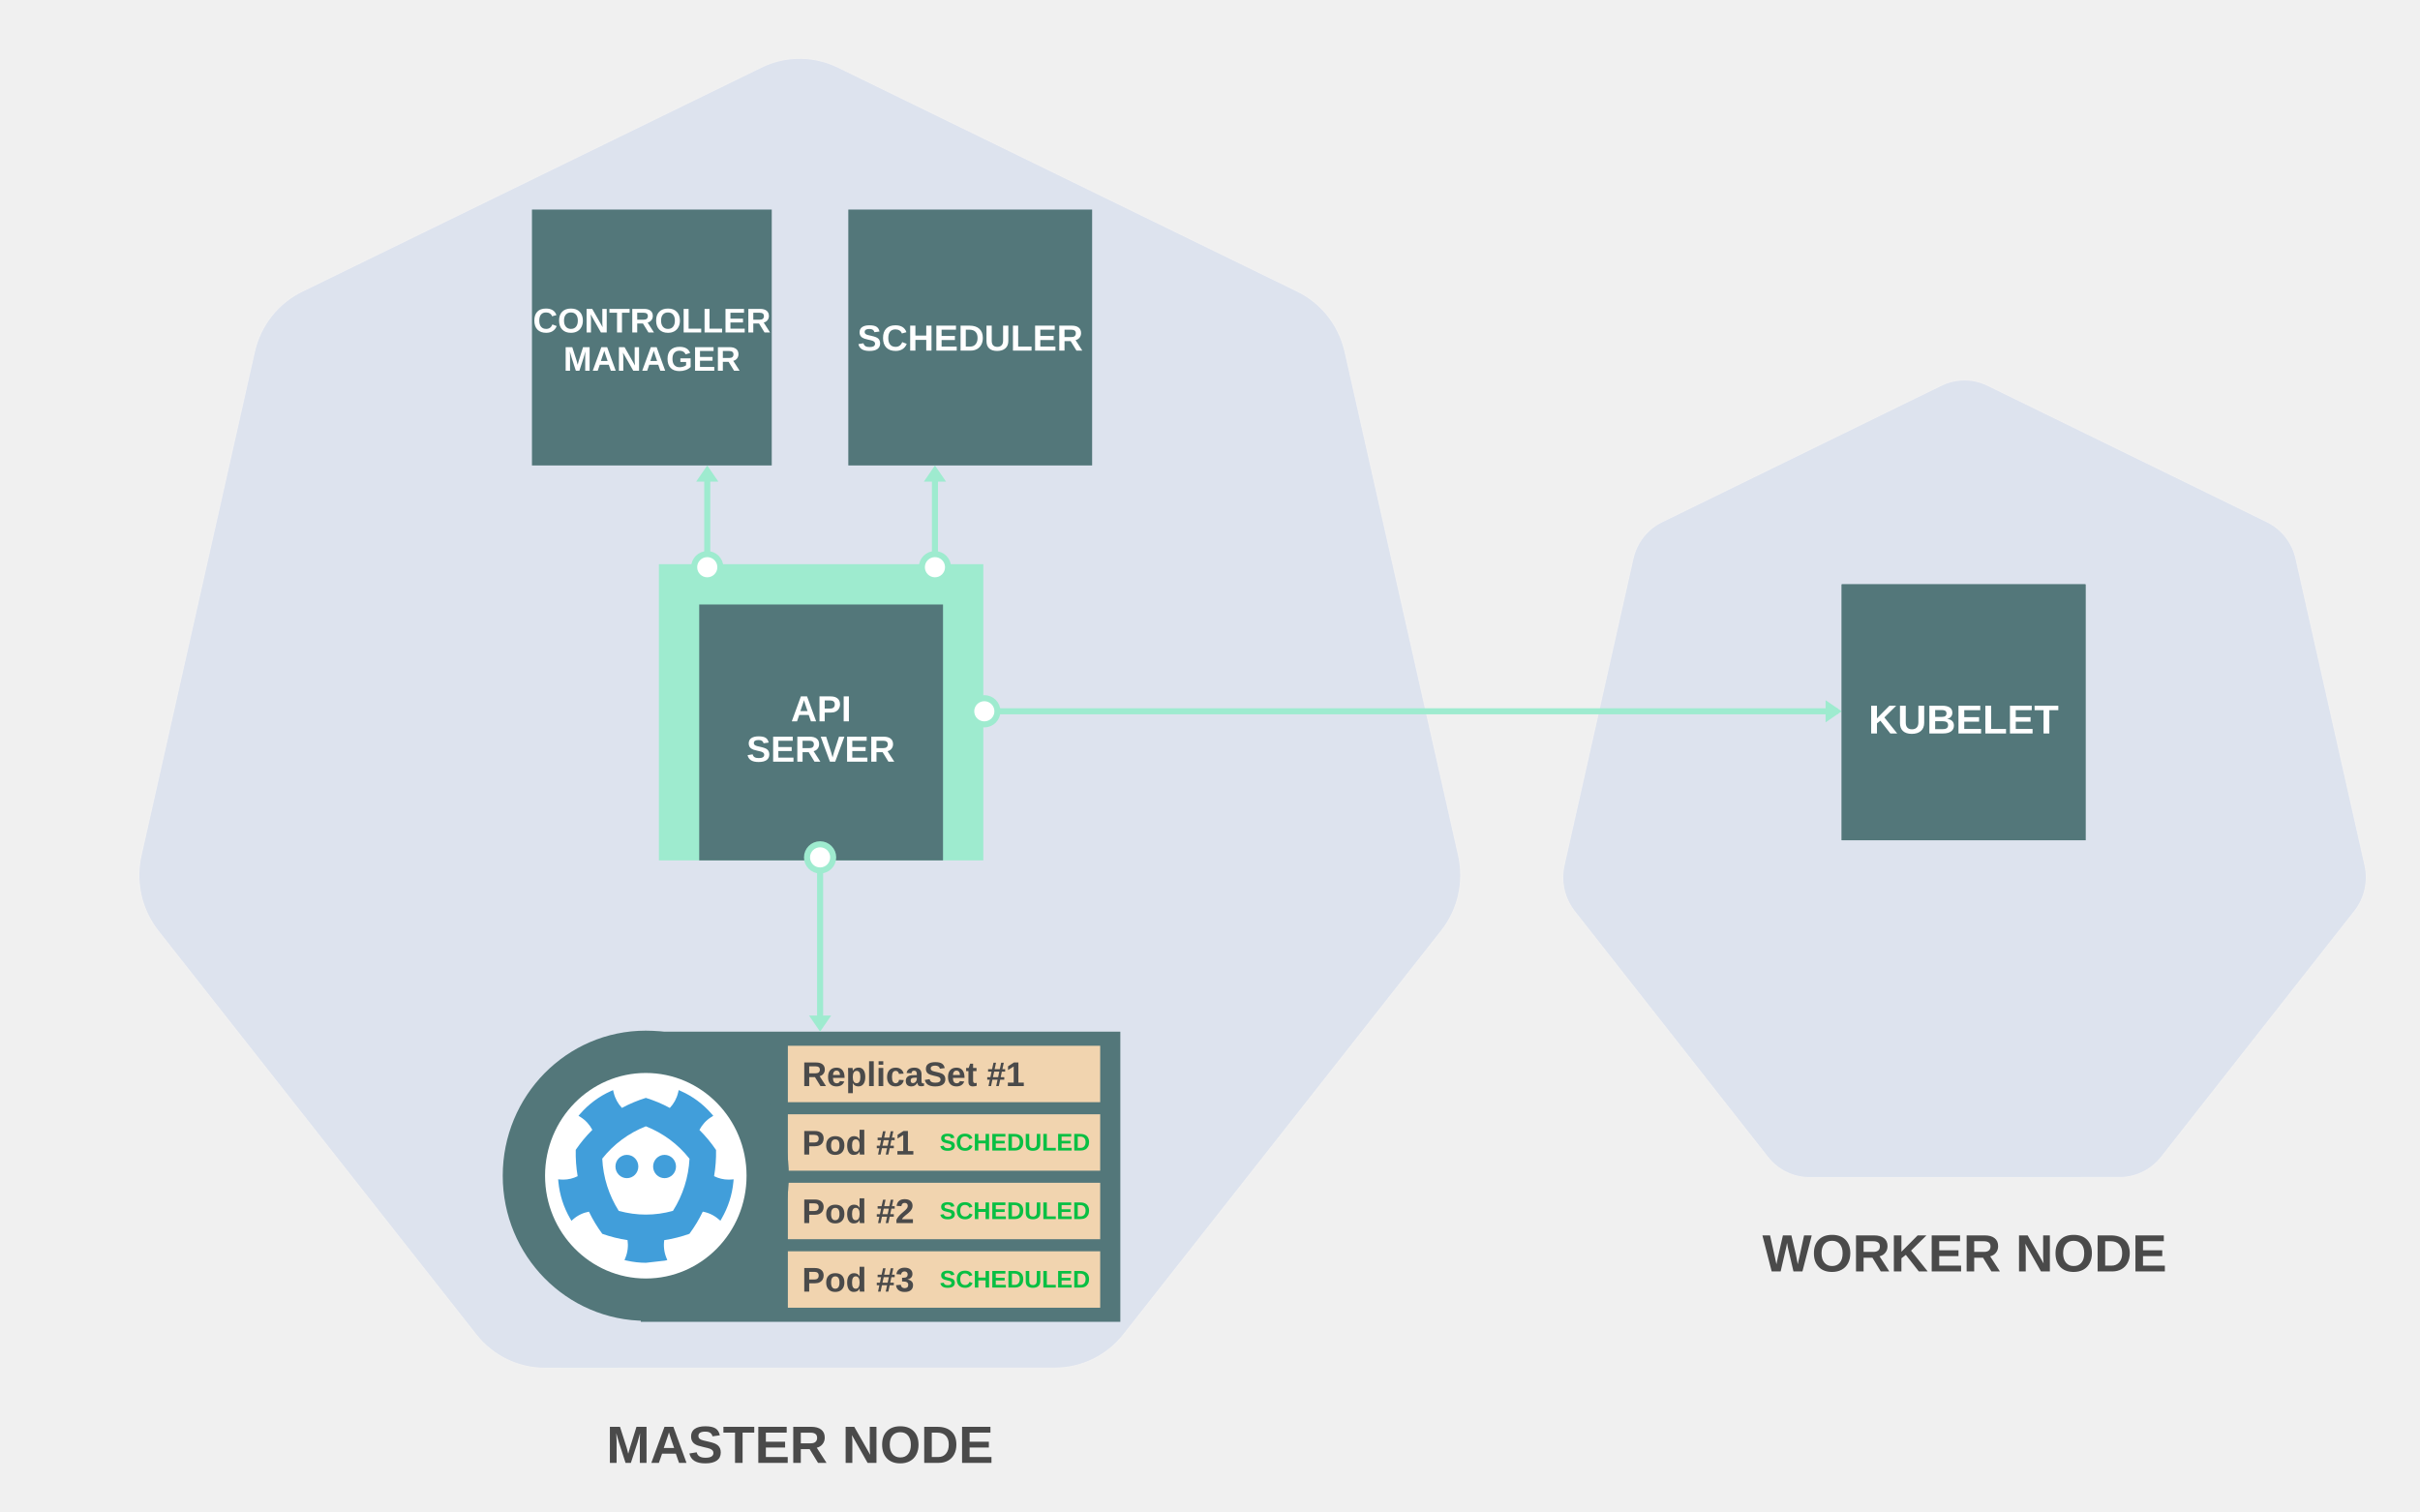
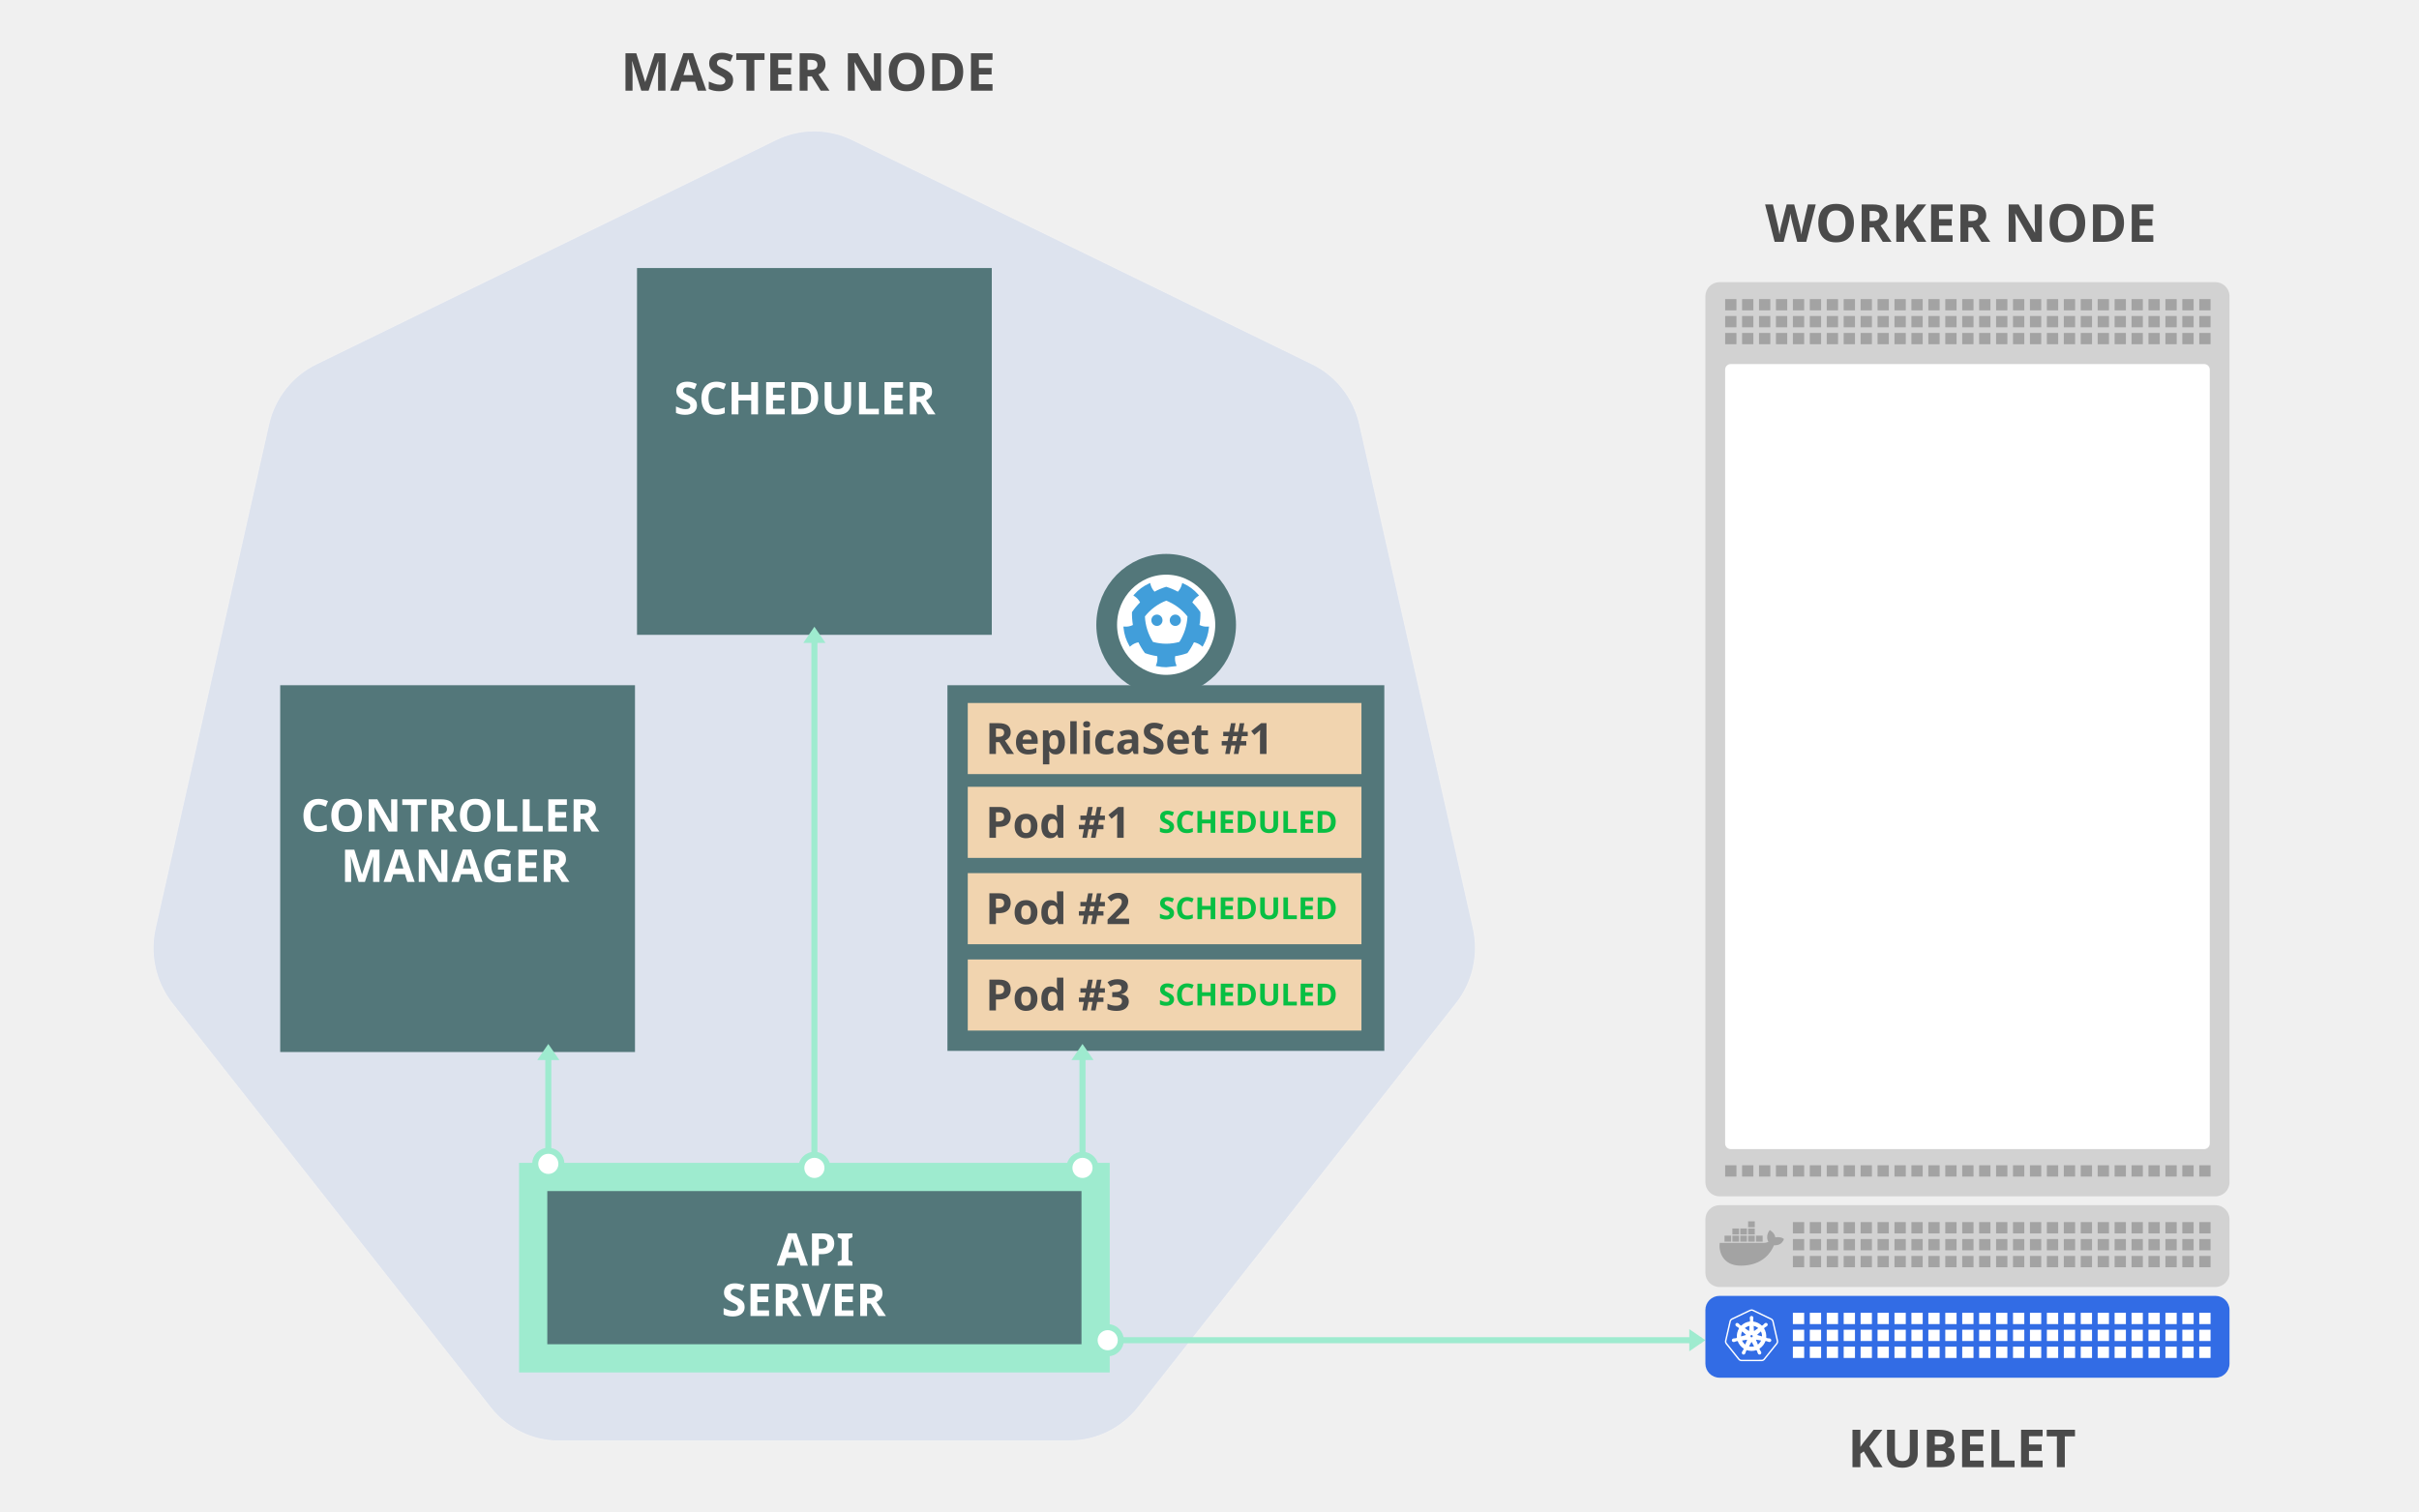
- <svg xmlns="http://www.w3.org/2000/svg" width="1201px" height="750px" viewBox="0 0 1201 750" version="1.1">
-   <g id="schedule-pods-5" stroke="none" stroke-width="1" fill="none" fill-rule="evenodd" transform="translate(1, 0)">
-     <g id="Kubernetes-background" opacity="0.1" transform="translate(67, 28)" fill="#326CE5" fill-rule="nonzero" stroke="#FFFFFF" stroke-width="0.5">
-       <path d="M326.654,1.011 C320.855,1.309 315.173,2.777 309.941,5.33 L81.887,116.618 C69.93,122.45 61.246,133.479 58.291,146.585 L2.029,396.566 C-0.596,408.202 1.54,420.419 7.95,430.434 C8.719,431.646 9.546,432.819 10.429,433.949 L168.279,634.393 C176.556,644.9 189.105,651.017 202.375,651.015 L455.512,650.955 C468.777,650.965 481.326,644.859 489.608,634.363 L647.4,433.89 C655.681,423.378 658.784,409.617 655.829,396.506 L599.479,146.525 C596.525,133.42 587.84,122.39 575.883,116.558 L347.8,5.33 C341.22,2.119 333.948,0.634 326.654,1.011 Z" id="path3055" />
+ <svg xmlns="http://www.w3.org/2000/svg" viewBox="0 0 1200 750">
+   <g stroke="none" stroke-width="1" fill="none" fill-rule="evenodd">
+     <g opacity=".1" transform="translate(75 64)" fill="#326CE5" fill-rule="nonzero" stroke="#FFF" stroke-width=".5">
+       <path d="M326.654 1.01a43.165 43.165 0 0 0-16.713 4.32L81.887 116.618c-11.957 5.832-20.641 16.861-23.596 29.967L2.03 396.565c-2.625 11.637-.49 23.854 5.92 33.87a44.171 44.171 0 0 0 2.48 3.514l157.85 200.444c8.277 10.507 20.826 16.624 34.096 16.622l253.137-.06c13.265.01 25.814-6.096 34.096-16.592L647.4 433.89c8.281-10.512 11.384-24.273 8.429-37.384l-56.35-249.981c-2.954-13.105-11.639-24.135-23.596-29.967L347.8 5.33a43.134 43.134 0 0 0-21.146-4.32z" />
    </g>
-     <rect id="Rectangle" fill="#9EEBCF" x="326" y="280" width="161" height="147" />
-     <g id="Group-3" transform="translate(346, 300)">
-       <polygon id="Rectangle" fill="#53777A" points="0 0 121 0 121 127 0 127" />
-       <text id="API-SERVER" font-family="Arial-BoldMT, Arial" font-size="18" font-weight="bold" fill="#FFFFFF">
-         <tspan x="45.497" y="58">API</tspan>
-         <tspan x="23.489" y="78">SERVER</tspan>
+     <g transform="translate(139 340)">
+       <path fill="#53777A" d="M0 0h176v182H0z" />
+       <text font-family="sans-serif" font-size="22.4" font-weight="bold" fill="#FFF">
+         <tspan x="10.229" y="72.606">CONTROLLER </tspan>
+         <tspan x="30.135" y="97.606">MANAGER</tspan>
      </text>
    </g>
-     <g id="Kubernetes-background" opacity="0.1" transform="translate(774, 188)" fill="#326CE5" fill-rule="nonzero" stroke="#FFFFFF" stroke-width="0.5">
-       <path d="M198.574,0.615 C195.049,0.797 191.594,1.691 188.414,3.245 L49.78,71.008 C42.511,74.559 37.231,81.275 35.436,89.255 L1.233,241.467 C-0.362,248.552 0.936,255.991 4.833,262.09 C5.3,262.828 5.803,263.542 6.34,264.23 L102.297,386.279 C107.329,392.677 114.957,396.402 123.024,396.4 L276.907,396.364 C284.971,396.37 292.599,392.652 297.634,386.261 L393.556,264.194 C398.59,257.793 400.476,249.414 398.68,241.431 L364.425,89.218 C362.629,81.239 357.35,74.523 350.081,70.972 L211.428,3.245 C207.428,1.29 203.008,0.386 198.574,0.615 Z" id="path3055" />
-     </g>
-     <rect id="Rectangle-4" fill="#53777A" x="317" y="512" width="238" height="144" />
-     <g id="Group-6" transform="translate(390, 519)">
-       <rect id="Rectangle-3" fill="#F1D4AF" x="0" y="-2.27373675e-13" width="155" height="28" />
-       <text id="ReplicaSet-#1" font-family="Arial-BoldMT, Arial" font-size="17" font-weight="bold" fill="#4A4A4A">
-         <tspan x="7" y="20">ReplicaSet #1</tspan>
+     <g transform="translate(316 133)">
+       <path fill="#53777A" d="M0 0h176v182H0z" />
+       <text font-family="sans-serif" font-size="22.4" font-weight="bold" fill="#FFF">
+         <tspan x="18.306" y="72.606">SCHEDULER</tspan>
      </text>
    </g>
-     <rect id="Rectangle-3" fill="#F1D4AF" x="390" y="553" width="155" height="28" />
-     <text id="Pod-#1" font-family="Arial-BoldMT, Arial" font-size="17" font-weight="bold" fill="#4A4A4A">
-       <tspan x="397" y="573">Pod #1</tspan>
-     </text>
-     <rect id="Rectangle-3" fill="#F1D4AF" x="390" y="587" width="155" height="28" />
-     <text id="Pod-#2" font-family="Arial-BoldMT, Arial" font-size="17" font-weight="bold" fill="#4A4A4A">
-       <tspan x="397" y="607">Pod #2</tspan>
-     </text>
-     <rect id="Rectangle-3" fill="#F1D4AF" x="390" y="621" width="155" height="28" />
-     <text id="Pod-#3" font-family="Arial-BoldMT, Arial" font-size="17" font-weight="bold" fill="#4A4A4A">
-       <tspan x="397" y="641">Pod #3</tspan>
-     </text>
-     <g id="Group-2" transform="translate(259, 522)">
-       <ellipse id="Oval" stroke="#53777A" stroke-width="21" fill="#FFFFFF" cx="60.5" cy="61.5" rx="60.5" ry="61.5" />
-       <g id="Group" transform="translate(17, 19)" fill="#419EDA" fill-rule="nonzero">
-         <path d="M39.79,37.922 C39.79,41.121 37.246,43.709 34.109,43.709 C30.971,43.709 28.433,41.122 28.433,37.922 C28.433,34.736 30.971,32.139 34.109,32.139 C37.246,32.139 39.79,34.736 39.79,37.922 Z" id="Shape" />
-         <path d="M47.129,37.923 C47.129,41.122 49.674,43.71 52.81,43.71 C55.946,43.71 58.488,41.123 58.488,37.923 C58.488,34.736 55.946,32.139 52.81,32.139 C49.674,32.139 47.129,34.736 47.129,37.923 Z" id="Shape" />
-         <path d="M85.856,44.378 C85.447,44.413 85.036,44.429 84.599,44.429 C82.066,44.429 79.609,43.824 77.392,42.716 C78.13,38.403 78.444,34.057 78.362,29.728 C75.958,26.186 73.211,22.844 70.11,19.766 C71.456,17.196 73.444,14.985 75.927,13.418 L76.993,12.746 L76.162,11.792 C71.883,6.883 66.775,3.087 60.984,0.512 L59.829,0 L59.535,1.243 C58.845,4.142 57.401,6.756 55.42,8.854 C51.611,6.792 47.632,5.125 43.528,3.862 C39.435,5.122 35.463,6.784 31.655,8.843 C29.682,6.748 28.242,4.14 27.554,1.25 L27.259,0.007 L26.108,0.517 C20.39,3.055 15.141,6.953 10.932,11.789 L10.098,12.746 L11.163,13.417 C13.638,14.979 15.622,17.176 16.965,19.732 C13.873,22.799 11.129,26.13 8.727,29.655 C8.634,33.983 8.932,38.36 9.674,42.733 C7.467,43.83 5.024,44.429 2.508,44.429 C2.066,44.429 1.653,44.413 1.251,44.378 L0,44.281 L0.117,45.554 C0.73,51.991 2.693,58.114 5.953,63.754 L6.589,64.855 L7.545,64.029 C9.759,62.116 12.434,60.849 15.279,60.338 C17.155,64.244 19.377,67.915 21.899,71.322 C25.923,72.756 30.115,73.826 34.444,74.463 C34.859,77.379 34.529,80.396 33.399,83.185 L32.923,84.367 L34.148,84.642 C37.284,85.345 40.449,85.702 43.547,85.702 L52.944,84.642 L54.17,84.367 L53.692,83.183 C52.566,80.394 52.235,77.373 52.65,74.456 C56.962,73.819 61.139,72.751 65.148,71.322 C67.672,67.912 69.896,64.239 71.775,60.328 C74.629,60.835 77.32,62.103 79.547,64.022 L80.503,64.847 L81.136,63.749 C84.402,58.102 86.364,51.979 86.968,45.552 L87.085,44.282 L85.856,44.378 Z M56.976,59.936 C52.531,61.168 48.016,61.789 43.528,61.789 C39.028,61.789 34.519,61.168 30.07,59.936 C27.629,56.072 25.699,51.933 24.31,47.575 C22.927,43.238 22.118,38.693 21.883,34.014 C24.756,30.395 28.024,27.225 31.634,24.556 C35.302,21.838 39.294,19.63 43.528,17.968 C47.756,19.63 51.74,21.835 55.4,24.542 C59.024,27.225 62.306,30.42 65.193,34.061 C64.947,38.714 64.128,43.232 62.743,47.563 C61.357,51.919 59.421,56.072 56.976,59.936 Z" id="Shape" />
+     <g transform="translate(271 591)">
+       <path d="M-6.5-7h279v90h-279V-7z" stroke="#9EEBCF" stroke-width="14" fill="#53777A" />
+       <text font-family="sans-serif" font-size="22.4" font-weight="bold" fill="#FFF">
+         <tspan x="114.33" y="37">API</tspan>
+         <tspan x="86.942" y="62">SERVER</tspan>
+       </text>
+     </g>
+     <g transform="translate(470 340)">
+       <path fill="#53777A" d="M0 0h216.72v181.44H0z" />
+       <path fill="#F1D4AF" d="M10.08 50.4h195.3v35.28H10.08z" />
+       <text font-family="sans-serif" font-size="21.42" font-weight="bold" fill="#4A4A4A">
+         <tspan x="18.9" y="75.7">Pod #1</tspan>
+       </text>
+       <path fill="#F1D4AF" d="M10.08 93.24h195.3v35.28H10.08z" />
+       <text font-family="sans-serif" font-size="21.42" font-weight="bold" fill="#4A4A4A">
+         <tspan x="18.9" y="118.54">Pod #2</tspan>
+       </text>
+       <path fill="#F1D4AF" d="M10.08 136.08h195.3v35.28H10.08z" />
+       <text font-family="sans-serif" font-size="21.42" font-weight="bold" fill="#4A4A4A">
+         <tspan x="18.9" y="161.38">Pod #3</tspan>
+       </text>
+       <text font-family="sans-serif" font-size="15.12" font-weight="bold" fill="#08BF43">
+         <tspan x="104.693" y="73.22">SCHEDULED</tspan>
+       </text>
+       <text font-family="sans-serif" font-size="15.12" font-weight="bold" fill="#08BF43">
+         <tspan x="104.693" y="116.06">SCHEDULED</tspan>
+       </text>
+       <text font-family="sans-serif" font-size="15.12" font-weight="bold" fill="#08BF43">
+         <tspan x="104.693" y="158.9">SCHEDULED</tspan>
+       </text>
+       <g transform="translate(10.08 8.82)">
+         <path fill="#F1D4AF" d="M0 0h195.3v35.28H0z" />
+         <text font-family="sans-serif" font-size="21.42" font-weight="bold" fill="#4A4A4A">
+           <tspan x="8.82" y="25.3">ReplicaSet #1</tspan>
+         </text>
      </g>
    </g>
-     <g id="right-arrow" transform="translate(699, 353) scale(1, -1) translate(-699, -353) translate(487, 340)" fill-rule="nonzero">
-       <polygon id="Line" fill="#9EEBCF" points="0 11.5 415.295 11.5 424 11.5 424 14.5 0 14.5" />
-       <circle id="Base" stroke="#9EEBCF" stroke-width="3" fill="#FFFFFF" cx="0.5" cy="13" r="6.5" />
-       <polygon id="Tip" fill="#9EEBCF" points="426 13 418 18.5 418 7.5" />
+     <g transform="translate(549 280)">
+       <ellipse stroke="#53777A" stroke-width="10.29" fill="#FFF" cx="29.5" cy="30" rx="29.5" ry="30" />
+       <g transform="translate(8.29 9.268)" fill="#419EDA" fill-rule="nonzero">
+         <path d="M19.402 18.499c0 1.56-1.24 2.822-2.77 2.822s-2.768-1.262-2.768-2.822c0-1.554 1.238-2.822 2.768-2.822 1.53 0 2.77 1.268 2.77 2.822zM22.98 18.5c0 1.56 1.241 2.822 2.77 2.822 1.53 0 2.769-1.262 2.769-2.823 0-1.554-1.24-2.822-2.768-2.822-1.53 0-2.77 1.268-2.77 2.822z" />
+         <path d="M41.864 21.648a7.85 7.85 0 0 1-4.127-.81 33.76 33.76 0 0 0 .472-6.337 32.762 32.762 0 0 0-4.023-4.86 8.092 8.092 0 0 1 2.836-3.096l.52-.327-.405-.466C35.05 3.357 32.56 1.506 29.736.25L29.173 0l-.143.607a8.167 8.167 0 0 1-2.007 3.712 31.817 31.817 0 0 0-5.798-2.435 31.845 31.845 0 0 0-5.79 2.43 8.165 8.165 0 0 1-2-3.704l-.144-.607-.56.249c-2.789 1.238-5.348 3.14-7.4 5.499l-.407.466.52.328a8.076 8.076 0 0 1 2.828 3.08 32.902 32.902 0 0 0-4.016 4.84c-.046 2.112.1 4.247.46 6.38a7.835 7.835 0 0 1-4.106.803L0 21.601l.057.62A21.75 21.75 0 0 0 2.903 31.1l.31.537.466-.403a7.904 7.904 0 0 1 3.771-1.8 33.056 33.056 0 0 0 3.228 5.357c1.962.7 4.006 1.222 6.117 1.532a8.246 8.246 0 0 1-.51 4.255l-.232.577.597.134c1.53.342 3.073.517 4.584.517l4.581-.517.598-.134-.232-.578a8.269 8.269 0 0 1-.509-4.257 32.11 32.11 0 0 0 6.094-1.529 33.098 33.098 0 0 0 3.232-5.363 7.939 7.939 0 0 1 3.79 1.802l.465.403.31-.536a21.669 21.669 0 0 0 2.843-8.877l.057-.62-.6.048zm-14.082 7.589c-2.168.6-4.37.904-6.557.904-2.195 0-4.393-.303-6.563-.904a26.128 26.128 0 0 1-2.808-6.03 26.04 26.04 0 0 1-1.184-6.615 25.208 25.208 0 0 1 4.755-4.613 25.172 25.172 0 0 1 5.8-3.214 25.274 25.274 0 0 1 5.788 3.207 25.356 25.356 0 0 1 4.775 4.643 26.095 26.095 0 0 1-4.006 12.622z" />
+       </g>
    </g>
-     <polygon id="Rectangle" fill="#53777A" points="420 104 541 104 541 231 420 231" />
-     <polygon id="Rectangle" fill="#53777A" points="913 290 1034 290 1034 417 913 417" />
-     <polygon id="Rectangle" fill="#53777A" points="913 290 1034 290 1034 417 913 417" />
-     <text id="KUBELET" font-family="Arial-BoldMT, Arial" font-size="20" font-weight="bold" fill="#FFFFFF">
-       <tspan x="926.278" y="364">KUBELET</tspan>
+     <g transform="matrix(1 0 0 -1 549 678)" fill-rule="nonzero">
+       <path fill="#9EEBCF" d="M0 11.5h295v3H0z" />
+       <circle stroke="#9EEBCF" stroke-width="3" fill="#FFF" cx=".5" cy="13" r="6.5" />
+       <path fill="#9EEBCF" d="M297 13l-8 5.5v-11z" />
+     </g>
+     <g transform="translate(846 140)">
+       <g>
+         <path d="M260 7v439.6a7 7 0 0 1-7 7H7a7 7 0 0 1-7-7V7a7 7 0 0 1 7-7h246a7 7 0 0 1 7 7z" fill="#D2D2D2" />
+         <path fill="#A3A3A3" d="M9.8 8.4h5.6V14H9.8zM9.8 16.8h5.6v5.6H9.8zM9.8 25.2h5.6v5.6H9.8zM18.2 8.4h5.6V14h-5.6zM18.2 16.8h5.6v5.6h-5.6zM18.2 25.2h5.6v5.6h-5.6zM26.6 8.4h5.6V14h-5.6zM26.6 16.8h5.6v5.6h-5.6zM26.6 25.2h5.6v5.6h-5.6zM35 8.4h5.6V14H35zM35 16.8h5.6v5.6H35zM35 25.2h5.6v5.6H35zM43.4 8.4H49V14h-5.6zM43.4 16.8H49v5.6h-5.6zM43.4 25.2H49v5.6h-5.6zM51.8 8.4h5.6V14h-5.6zM51.8 16.8h5.6v5.6h-5.6zM51.8 25.2h5.6v5.6h-5.6zM60.2 8.4h5.6V14h-5.6zM60.2 16.8h5.6v5.6h-5.6zM60.2 25.2h5.6v5.6h-5.6zM68.6 8.4h5.6V14h-5.6zM68.6 16.8h5.6v5.6h-5.6zM68.6 25.2h5.6v5.6h-5.6zM77 8.4h5.6V14H77zM77 16.8h5.6v5.6H77zM77 25.2h5.6v5.6H77zM85.4 8.4H91V14h-5.6zM85.4 16.8H91v5.6h-5.6zM85.4 25.2H91v5.6h-5.6zM93.8 8.4h5.6V14h-5.6zM93.8 16.8h5.6v5.6h-5.6zM93.8 25.2h5.6v5.6h-5.6zM102.2 8.4h5.6V14h-5.6zM102.2 16.8h5.6v5.6h-5.6zM102.2 25.2h5.6v5.6h-5.6zM110.6 8.4h5.6V14h-5.6zM110.6 16.8h5.6v5.6h-5.6zM110.6 25.2h5.6v5.6h-5.6zM119 8.4h5.6V14H119zM119 16.8h5.6v5.6H119zM119 25.2h5.6v5.6H119zM127.4 8.4h5.6V14h-5.6zM127.4 16.8h5.6v5.6h-5.6zM127.4 25.2h5.6v5.6h-5.6zM135.8 8.4h5.6V14h-5.6zM135.8 16.8h5.6v5.6h-5.6zM135.8 25.2h5.6v5.6h-5.6zM144.2 8.4h5.6V14h-5.6zM144.2 16.8h5.6v5.6h-5.6zM144.2 25.2h5.6v5.6h-5.6zM152.6 8.4h5.6V14h-5.6zM152.6 16.8h5.6v5.6h-5.6zM152.6 25.2h5.6v5.6h-5.6zM161 8.4h5.6V14H161zM161 16.8h5.6v5.6H161zM161 25.2h5.6v5.6H161zM169.4 8.4h5.6V14h-5.6zM169.4 16.8h5.6v5.6h-5.6zM169.4 25.2h5.6v5.6h-5.6zM177.8 8.4h5.6V14h-5.6zM177.8 16.8h5.6v5.6h-5.6zM177.8 25.2h5.6v5.6h-5.6zM186.2 8.4h5.6V14h-5.6zM186.2 16.8h5.6v5.6h-5.6zM186.2 25.2h5.6v5.6h-5.6zM194.6 8.4h5.6V14h-5.6zM194.6 16.8h5.6v5.6h-5.6zM194.6 25.2h5.6v5.6h-5.6zM203 8.4h5.6V14H203zM203 16.8h5.6v5.6H203zM203 25.2h5.6v5.6H203zM211.4 8.4h5.6V14h-5.6zM211.4 16.8h5.6v5.6h-5.6zM211.4 25.2h5.6v5.6h-5.6zM219.8 8.4h5.6V14h-5.6zM219.8 16.8h5.6v5.6h-5.6zM219.8 25.2h5.6v5.6h-5.6zM228.2 8.4h5.6V14h-5.6zM228.2 16.8h5.6v5.6h-5.6zM228.2 25.2h5.6v5.6h-5.6zM236.6 8.4h5.6V14h-5.6zM236.6 16.8h5.6v5.6h-5.6zM236.6 25.2h5.6v5.6h-5.6zM245 8.4h5.6V14H245zM245 16.8h5.6v5.6H245zM245 25.2h5.6v5.6H245zM9.8 438.2h5.6v5.6H9.8zM18.2 438.2h5.6v5.6h-5.6zM26.6 438.2h5.6v5.6h-5.6zM35 438.2h5.6v5.6H35zM43.4 438.2H49v5.6h-5.6zM51.8 438.2h5.6v5.6h-5.6zM60.2 438.2h5.6v5.6h-5.6zM68.6 438.2h5.6v5.6h-5.6zM77 438.2h5.6v5.6H77zM85.4 438.2H91v5.6h-5.6zM93.8 438.2h5.6v5.6h-5.6zM102.2 438.2h5.6v5.6h-5.6zM110.6 438.2h5.6v5.6h-5.6zM119 438.2h5.6v5.6H119zM127.4 438.2h5.6v5.6h-5.6zM135.8 438.2h5.6v5.6h-5.6zM144.2 438.2h5.6v5.6h-5.6zM152.6 438.2h5.6v5.6h-5.6zM161 438.2h5.6v5.6H161zM169.4 438.2h5.6v5.6h-5.6zM177.8 438.2h5.6v5.6h-5.6zM186.2 438.2h5.6v5.6h-5.6zM194.6 438.2h5.6v5.6h-5.6zM203 438.2h5.6v5.6H203zM211.4 438.2h5.6v5.6h-5.6zM219.8 438.2h5.6v5.6h-5.6zM228.2 438.2h5.6v5.6h-5.6zM236.6 438.2h5.6v5.6h-5.6zM245 438.2h5.6v5.6H245z" />
+         <rect fill="#FFF" x="9.785" y="40.636" width="240.43" height="389.543" rx="2.8" />
+       </g>
+       <g transform="translate(0 458)">
+         <path d="M260 7v26.6a7 7 0 0 1-7 7H7a7 7 0 0 1-7-7V7a7 7 0 0 1 7-7h246a7 7 0 0 1 7 7z" fill="#D2D2D2" />
+         <path fill="#A3A3A3" d="M43.4 8.4H49V14h-5.6zM43.4 16.8H49v5.6h-5.6zM43.4 25.2H49v5.6h-5.6zM51.8 8.4h5.6V14h-5.6zM51.8 16.8h5.6v5.6h-5.6zM51.8 25.2h5.6v5.6h-5.6zM60.2 8.4h5.6V14h-5.6zM60.2 16.8h5.6v5.6h-5.6zM60.2 25.2h5.6v5.6h-5.6zM68.6 8.4h5.6V14h-5.6zM68.6 16.8h5.6v5.6h-5.6zM68.6 25.2h5.6v5.6h-5.6zM77 8.4h5.6V14H77zM77 16.8h5.6v5.6H77zM77 25.2h5.6v5.6H77zM85.4 8.4H91V14h-5.6zM85.4 16.8H91v5.6h-5.6zM85.4 25.2H91v5.6h-5.6zM93.8 8.4h5.6V14h-5.6zM93.8 16.8h5.6v5.6h-5.6zM93.8 25.2h5.6v5.6h-5.6zM102.2 8.4h5.6V14h-5.6zM102.2 16.8h5.6v5.6h-5.6zM102.2 25.2h5.6v5.6h-5.6zM110.6 8.4h5.6V14h-5.6zM110.6 16.8h5.6v5.6h-5.6zM110.6 25.2h5.6v5.6h-5.6zM119 8.4h5.6V14H119zM119 16.8h5.6v5.6H119zM119 25.2h5.6v5.6H119zM127.4 8.4h5.6V14h-5.6zM127.4 16.8h5.6v5.6h-5.6zM127.4 25.2h5.6v5.6h-5.6zM135.8 8.4h5.6V14h-5.6zM135.8 16.8h5.6v5.6h-5.6zM135.8 25.2h5.6v5.6h-5.6zM144.2 8.4h5.6V14h-5.6zM144.2 16.8h5.6v5.6h-5.6zM144.2 25.2h5.6v5.6h-5.6zM152.6 8.4h5.6V14h-5.6zM152.6 16.8h5.6v5.6h-5.6zM152.6 25.2h5.6v5.6h-5.6zM161 8.4h5.6V14H161zM161 16.8h5.6v5.6H161zM161 25.2h5.6v5.6H161zM169.4 8.4h5.6V14h-5.6zM169.4 16.8h5.6v5.6h-5.6zM169.4 25.2h5.6v5.6h-5.6zM177.8 8.4h5.6V14h-5.6zM177.8 16.8h5.6v5.6h-5.6zM177.8 25.2h5.6v5.6h-5.6zM186.2 8.4h5.6V14h-5.6zM186.2 16.8h5.6v5.6h-5.6zM186.2 25.2h5.6v5.6h-5.6zM194.6 8.4h5.6V14h-5.6zM194.6 16.8h5.6v5.6h-5.6zM194.6 25.2h5.6v5.6h-5.6zM203 8.4h5.6V14H203zM203 16.8h5.6v5.6H203zM203 25.2h5.6v5.6H203zM211.4 8.4h5.6V14h-5.6zM211.4 16.8h5.6v5.6h-5.6zM211.4 25.2h5.6v5.6h-5.6zM219.8 8.4h5.6V14h-5.6zM219.8 16.8h5.6v5.6h-5.6zM219.8 25.2h5.6v5.6h-5.6zM228.2 8.4h5.6V14h-5.6zM228.2 16.8h5.6v5.6h-5.6zM228.2 25.2h5.6v5.6h-5.6zM236.6 8.4h5.6V14h-5.6zM236.6 16.8h5.6v5.6h-5.6zM236.6 25.2h5.6v5.6h-5.6zM245 8.4h5.6V14H245zM245 16.8h5.6v5.6H245zM245 25.2h5.6v5.6H245z" />
+       </g>
+       <g transform="translate(0 503)">
+         <path d="M260 7v26.6a7 7 0 0 1-7 7H7a7 7 0 0 1-7-7V7a7 7 0 0 1 7-7h246a7 7 0 0 1 7 7z" fill="#326CE5" />
+         <path fill="#FFF" d="M43.4 8.4H49V14h-5.6zM43.4 16.8H49v5.6h-5.6zM43.4 25.2H49v5.6h-5.6zM51.8 8.4h5.6V14h-5.6zM51.8 16.8h5.6v5.6h-5.6zM51.8 25.2h5.6v5.6h-5.6zM60.2 8.4h5.6V14h-5.6zM60.2 16.8h5.6v5.6h-5.6zM60.2 25.2h5.6v5.6h-5.6zM68.6 8.4h5.6V14h-5.6zM68.6 16.8h5.6v5.6h-5.6zM68.6 25.2h5.6v5.6h-5.6zM77 8.4h5.6V14H77zM77 16.8h5.6v5.6H77zM77 25.2h5.6v5.6H77zM85.4 8.4H91V14h-5.6zM85.4 16.8H91v5.6h-5.6zM85.4 25.2H91v5.6h-5.6zM93.8 8.4h5.6V14h-5.6zM93.8 16.8h5.6v5.6h-5.6zM93.8 25.2h5.6v5.6h-5.6zM102.2 8.4h5.6V14h-5.6zM102.2 16.8h5.6v5.6h-5.6zM102.2 25.2h5.6v5.6h-5.6zM110.6 8.4h5.6V14h-5.6zM110.6 16.8h5.6v5.6h-5.6zM110.6 25.2h5.6v5.6h-5.6zM119 8.4h5.6V14H119zM119 16.8h5.6v5.6H119zM119 25.2h5.6v5.6H119zM127.4 8.4h5.6V14h-5.6zM127.4 16.8h5.6v5.6h-5.6zM127.4 25.2h5.6v5.6h-5.6zM135.8 8.4h5.6V14h-5.6zM135.8 16.8h5.6v5.6h-5.6zM135.8 25.2h5.6v5.6h-5.6zM144.2 8.4h5.6V14h-5.6zM144.2 16.8h5.6v5.6h-5.6zM144.2 25.2h5.6v5.6h-5.6zM152.6 8.4h5.6V14h-5.6zM152.6 16.8h5.6v5.6h-5.6zM152.6 25.2h5.6v5.6h-5.6zM161 8.4h5.6V14H161zM161 16.8h5.6v5.6H161zM161 25.2h5.6v5.6H161zM169.4 8.4h5.6V14h-5.6zM169.4 16.8h5.6v5.6h-5.6zM169.4 25.2h5.6v5.6h-5.6zM177.8 8.4h5.6V14h-5.6zM177.8 16.8h5.6v5.6h-5.6zM177.8 25.2h5.6v5.6h-5.6zM186.2 8.4h5.6V14h-5.6zM186.2 16.8h5.6v5.6h-5.6zM186.2 25.2h5.6v5.6h-5.6zM194.6 8.4h5.6V14h-5.6zM194.6 16.8h5.6v5.6h-5.6zM194.6 25.2h5.6v5.6h-5.6zM203 8.4h5.6V14H203zM203 16.8h5.6v5.6H203zM203 25.2h5.6v5.6H203zM211.4 8.4h5.6V14h-5.6zM211.4 16.8h5.6v5.6h-5.6zM211.4 25.2h5.6v5.6h-5.6zM219.8 8.4h5.6V14h-5.6zM219.8 16.8h5.6v5.6h-5.6zM219.8 25.2h5.6v5.6h-5.6zM228.2 8.4h5.6V14h-5.6zM228.2 16.8h5.6v5.6h-5.6zM228.2 25.2h5.6v5.6h-5.6zM236.6 8.4h5.6V14h-5.6zM236.6 16.8h5.6v5.6h-5.6zM236.6 25.2h5.6v5.6h-5.6zM245 8.4h5.6V14H245zM245 16.8h5.6v5.6H245zM245 25.2h5.6v5.6H245z" />
+       </g>
+       <path d="M25.099 476.108h3.304v-2.973H25.1v2.973zm-3.905 0h3.304v-2.973h-3.304v2.973zm-3.905 0h3.304v-2.973H17.29v2.973zm-3.905 0h3.305v-2.973h-3.305v2.973zm-3.904 0h3.304v-2.973H9.48v2.973zm3.904-3.568h3.305v-2.972h-3.305v2.972zm3.905 0h3.304v-2.972H17.29v2.972zm3.905 0h3.304v-2.972h-3.304v2.972zm0-3.567h3.304V466h-3.304v2.973zm17.139 5.402c-.722-.478-2.38-.653-3.656-.415-.164-1.19-.834-2.221-2.052-3.153l-.7-.463-.468.694c-.598.893-.897 2.13-.8 3.317.045.418.183 1.164.617 1.82-.433.231-1.29.549-2.42.528H7.124l-.043.247c-.204 1.193-.2 4.914 2.24 7.774C11.178 486.898 13.96 488 17.59 488c7.87 0 13.693-3.586 16.42-10.104 1.073.02 3.381.006 4.567-2.237.031-.051.102-.186.31-.61l.113-.234-.667-.44z" fill="#A3A3A3" />
+       <g transform="translate(10 510)" fill-rule="nonzero" stroke="#FFF" stroke-width=".7">
+         <path d="M12.813.039a1.72 1.72 0 0 0-.655.166L3.212 4.488c-.469.225-.81.65-.925 1.154L.08 15.263a1.692 1.692 0 0 0 .33 1.439L6.6 24.417c.325.404.817.64 1.337.64l9.93-.003c.52 0 1.013-.235 1.338-.638l6.19-7.716c.324-.405.446-.935.33-1.44l-2.21-9.62a1.702 1.702 0 0 0-.926-1.154L13.643.206a1.72 1.72 0 0 0-.83-.167z" fill="#326CE5" />
+         <path d="M12.902 3.313c.296 0 .535.267.536.596 0 .047.002.11 0 .153-.006.19-.048.335-.073.51-.045.374-.083.685-.06.973.02.145.105.202.175.269l.012.24a7.012 7.012 0 0 1 4.445 2.151l.204-.145c.069.004.221.025.325-.036.24-.162.458-.386.722-.655.12-.128.21-.25.353-.374.033-.029.083-.067.12-.096.256-.205.613-.183.798.049.184.231.125.585-.132.79-.036.03-.083.07-.118.096-.152.113-.293.17-.445.26-.32.198-.585.363-.796.56-.1.107-.092.208-.1.304-.03.028-.135.12-.19.171.461.689.807 1.47 1.003 2.324.194.847.224 1.693.112 2.505l.216.063c.04.055.119.19.231.233.276.087.586.119.96.158.176.015.328.006.514.042.045.008.11.026.156.036.315.077.518.367.453.654-.066.286-.374.46-.691.392l-.008-.001-.01-.004c-.045-.01-.1-.02-.14-.03-.182-.049-.315-.122-.48-.185-.354-.128-.647-.234-.933-.275-.145-.012-.22.058-.3.11l-.229-.04a6.98 6.98 0 0 1-3.087 3.892c.026.062.07.193.09.217-.034.09-.085.177-.042.316.104.27.272.534.475.852.098.147.199.26.287.427.022.04.05.102.07.145.138.295.037.635-.228.762-.266.129-.597-.007-.74-.303-.02-.043-.049-.098-.066-.138-.076-.174-.102-.323-.156-.492-.121-.357-.221-.652-.367-.902-.082-.121-.182-.137-.273-.166l-.115-.207a6.905 6.905 0 0 1-4.941-.013l-.121.22c-.09.025-.178.05-.231.113-.195.233-.273.608-.415.964-.053.169-.078.318-.154.492-.017.04-.046.095-.067.137 0 0 0 0 0 0v.002c-.144.295-.474.43-.74.302-.264-.127-.365-.467-.227-.762.02-.042.047-.104.068-.144.089-.168.19-.282.287-.43.203-.317.381-.602.485-.872.026-.09-.013-.213-.048-.303l.098-.234a6.98 6.98 0 0 1-3.088-3.864l-.234.04c-.062-.035-.188-.118-.307-.109-.286.042-.58.148-.934.275-.165.064-.297.136-.48.185-.04.01-.095.021-.139.03-.004.002-.007.004-.01.004l-.008.001c-.318.07-.626-.105-.691-.392-.066-.286.137-.577.453-.653l.008-.002.004-.002c.045-.01.102-.025.143-.033.187-.035.338-.026.514-.041.374-.04.684-.071.96-.158.087-.036.17-.157.23-.233l.224-.065a6.955 6.955 0 0 1 1.093-4.84l-.172-.154c-.01-.067-.025-.222-.107-.31-.211-.198-.476-.362-.797-.56-.152-.09-.291-.148-.444-.26l-.11-.09-.009-.006c-.256-.205-.315-.56-.131-.791a.515.515 0 0 1 .427-.19c.128.005.26.052.373.142.036.029.086.067.119.095.143.124.23.246.352.375.264.269.482.492.722.653.126.074.222.044.318.031.03.023.134.097.193.138a6.884 6.884 0 0 1 4.467-2.152l.012-.227a.586.586 0 0 0 .174-.278c.024-.288-.014-.599-.06-.973-.024-.175-.065-.32-.072-.51-.002-.04 0-.093 0-.138V3.91c0-.329.24-.596.535-.596zm-.67 4.162a5.512 5.512 0 0 0-3.228 1.549l2.303 1.636.005-.002a.472.472 0 0 0 .75-.362l.01-.006.16-2.815zm1.342 0l.159 2.81.002.001a.472.472 0 0 0 .75.361l.009.004 2.288-1.626a5.558 5.558 0 0 0-3.208-1.55zm-5.405 2.6a5.535 5.535 0 0 0-.783 3.498l2.696-.78.002-.009a.472.472 0 0 0 .185-.813l.003-.011-2.103-1.885zm9.451.001l-2.091 1.876.001.006a.473.473 0 0 0 .185.813l.003.011 2.709.782a5.597 5.597 0 0 0-.117-1.799 5.602 5.602 0 0 0-.69-1.689zm-5.15 2.03l-.536.67.192.836.776.374.773-.373.193-.837-.536-.67h-.861zm2.763 2.295a.474.474 0 0 0-.41.66l-.003.005 1.082 2.62a5.531 5.531 0 0 0 2.232-2.81l-2.788-.473-.005.006a.469.469 0 0 0-.108-.008zm-4.683.011a.477.477 0 0 0-.093.008l-.004-.005-2.765.47a5.554 5.554 0 0 0 2.226 2.79l1.07-2.593-.007-.01a.472.472 0 0 0-.427-.66zm2.335 1.136a.473.473 0 0 0-.4.25h-.002l-1.359 2.463a5.526 5.526 0 0 0 3.566.004l-1.362-2.468h-.01a.47.47 0 0 0-.433-.249z" fill="#FFF" />
+       </g>
+     </g>
+     <text fill="#4A4A4A" font-family="sans-serif" font-size="26" font-weight="bold">
+       <tspan x="307.941" y="45">MASTER NODE</tspan>
    </text>
-     <text id="MASTER-NODE" fill="#4A4A4A" font-family="Arial-BoldMT, Arial" font-size="26" font-weight="bold">
-       <tspan x="299.941" y="726">MASTER NODE</tspan>
+     <g transform="matrix(1 0 0 -1 400 578)" fill-rule="nonzero">
+       <path fill="#9EEBCF" d="M5.5-1v264h-3V-1z" />
+       <circle stroke="#9EEBCF" stroke-width="3" fill="#FFF" cx="4" cy="-1.5" r="6.5" />
+       <path fill="#9EEBCF" d="M4 267l-5.5-8h11z" />
+     </g>
+     <g transform="matrix(1 0 0 -1 268 576)" fill-rule="nonzero">
+       <path fill="#9EEBCF" d="M5.5-1v55h-3V-1z" />
+       <circle stroke="#9EEBCF" stroke-width="3" fill="#FFF" cx="4" cy="-1.5" r="6.5" />
+       <path fill="#9EEBCF" d="M4 58l-5.5-8h11z" />
+     </g>
+     <g transform="matrix(1 0 0 -1 533 578)" fill-rule="nonzero">
+       <path fill="#9EEBCF" d="M5.5-1v57h-3V-1z" />
+       <circle stroke="#9EEBCF" stroke-width="3" fill="#FFF" cx="4" cy="-1.5" r="6.5" />
+       <path fill="#9EEBCF" d="M4 60l-5.5-8h11z" />
+     </g>
+     <text fill="#4A4A4A" font-family="sans-serif" font-size="26" font-weight="bold">
+       <tspan x="875.612" y="120">WORKER NODE</tspan>
    </text>
-     <text id="WORKER-NODE" fill="#4A4A4A" font-family="Arial-BoldMT, Arial" font-size="26" font-weight="bold">
-       <tspan x="873.612" y="631">WORKER NODE</tspan>
-     </text>
-     <polygon id="Rectangle" fill="#53777A" points="263 104 382 104 382 231 263 231" />
-     <text id="CONTROLLER-MANAGER" font-family="Arial-BoldMT, Arial" font-size="17" font-weight="bold" fill="#FFFFFF">
-       <tspan x="263.477" y="165">CONTROLLER </tspan>
-       <tspan x="278.585" y="184">MANAGER</tspan>
-     </text>
-     <g id="down-arrow" transform="translate(402, 427)" fill-rule="nonzero">
-       <polygon id="Line" fill="#9EEBCF" points="5.5 -1 5.5 81 2.5 81 2.5 -1" />
-       <circle id="Base" stroke="#9EEBCF" stroke-width="3" fill="#FFFFFF" cx="4" cy="-1.5" r="6.5" />
-       <polygon id="Tip" fill="#9EEBCF" points="4 85 -1.5 77 9.5 77" />
-     </g>
-     <g id="down-arrow" transform="translate(350, 257.5) scale(1, -1) translate(-350, -257.5) translate(346, 235)" fill-rule="nonzero">
-       <polygon id="Line" fill="#9EEBCF" points="5.5 -1 5.5 45 2.5 45 2.5 -1" />
-       <circle id="Base" stroke="#9EEBCF" stroke-width="3" fill="#FFFFFF" cx="4" cy="-1.5" r="6.5" />
-       <polygon id="Tip" fill="#9EEBCF" points="4 49 -1.5 41 9.5 41" />
-     </g>
-     <g id="down-arrow" transform="translate(463, 257.5) scale(1, -1) translate(-463, -257.5) translate(459, 235)" fill-rule="nonzero">
-       <polygon id="Line" fill="#9EEBCF" points="5.5 -1 5.5 45 2.5 45 2.5 -1" />
-       <circle id="Base" stroke="#9EEBCF" stroke-width="3" fill="#FFFFFF" cx="4" cy="-1.5" r="6.5" />
-       <polygon id="Tip" fill="#9EEBCF" points="4 49 -1.5 41 9.5 41" />
-     </g>
-     <text id="scheduled" font-family="Arial-BoldMT, Arial" font-size="12" font-weight="bold" fill="#08BF43">
-       <tspan x="465.328" y="571">SCHEDULED</tspan>
-     </text>
-     <text id="scheduled" font-family="Arial-BoldMT, Arial" font-size="12" font-weight="bold" fill="#08BF43">
-       <tspan x="465.328" y="605">SCHEDULED</tspan>
-     </text>
-     <text id="scheduled" font-family="Arial-BoldMT, Arial" font-size="12" font-weight="bold" fill="#08BF43">
-       <tspan x="465.328" y="639">SCHEDULED</tspan>
-     </text>
-     <text id="SCHEDULER" font-family="Arial-BoldMT, Arial" font-size="18" font-weight="bold" fill="#FFFFFF">
-       <tspan x="424.496" y="174">SCHEDULER</tspan>
+     <text fill="#4A4A4A" font-family="sans-serif" font-size="26" font-weight="bold">
+       <tspan x="916.612" y="728">KUBELET</tspan>
    </text>
  </g>
</svg>
